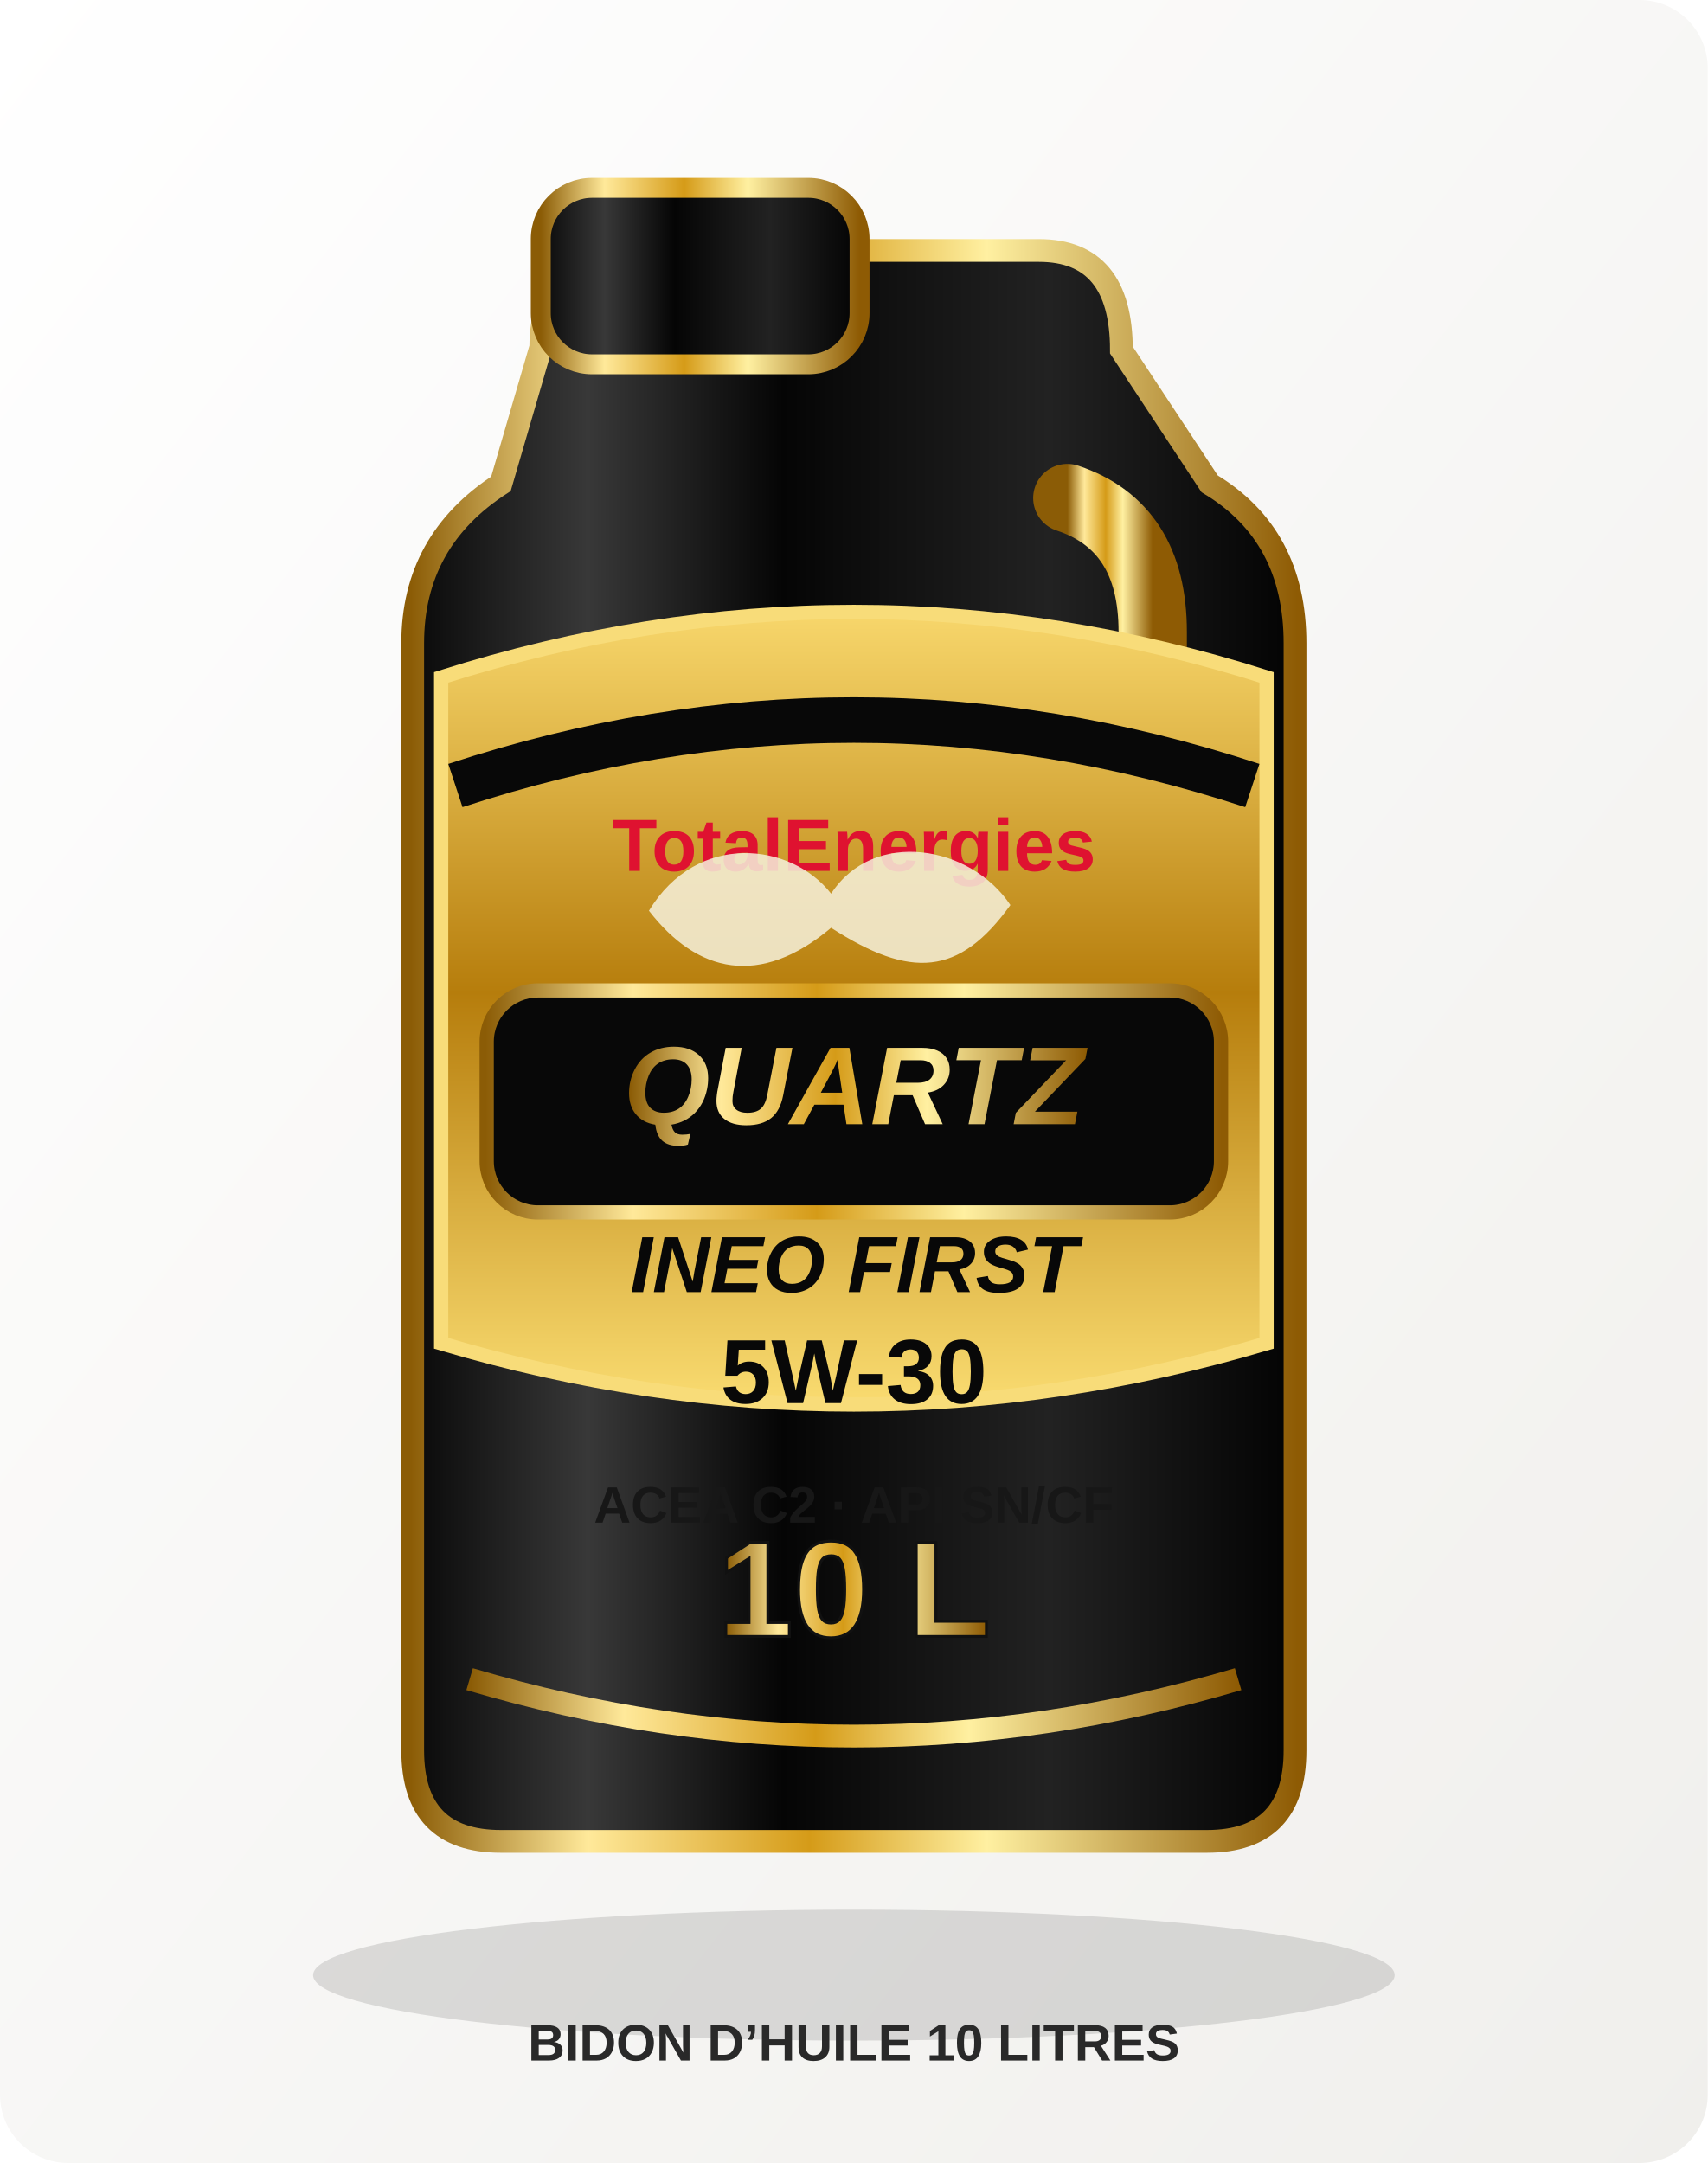
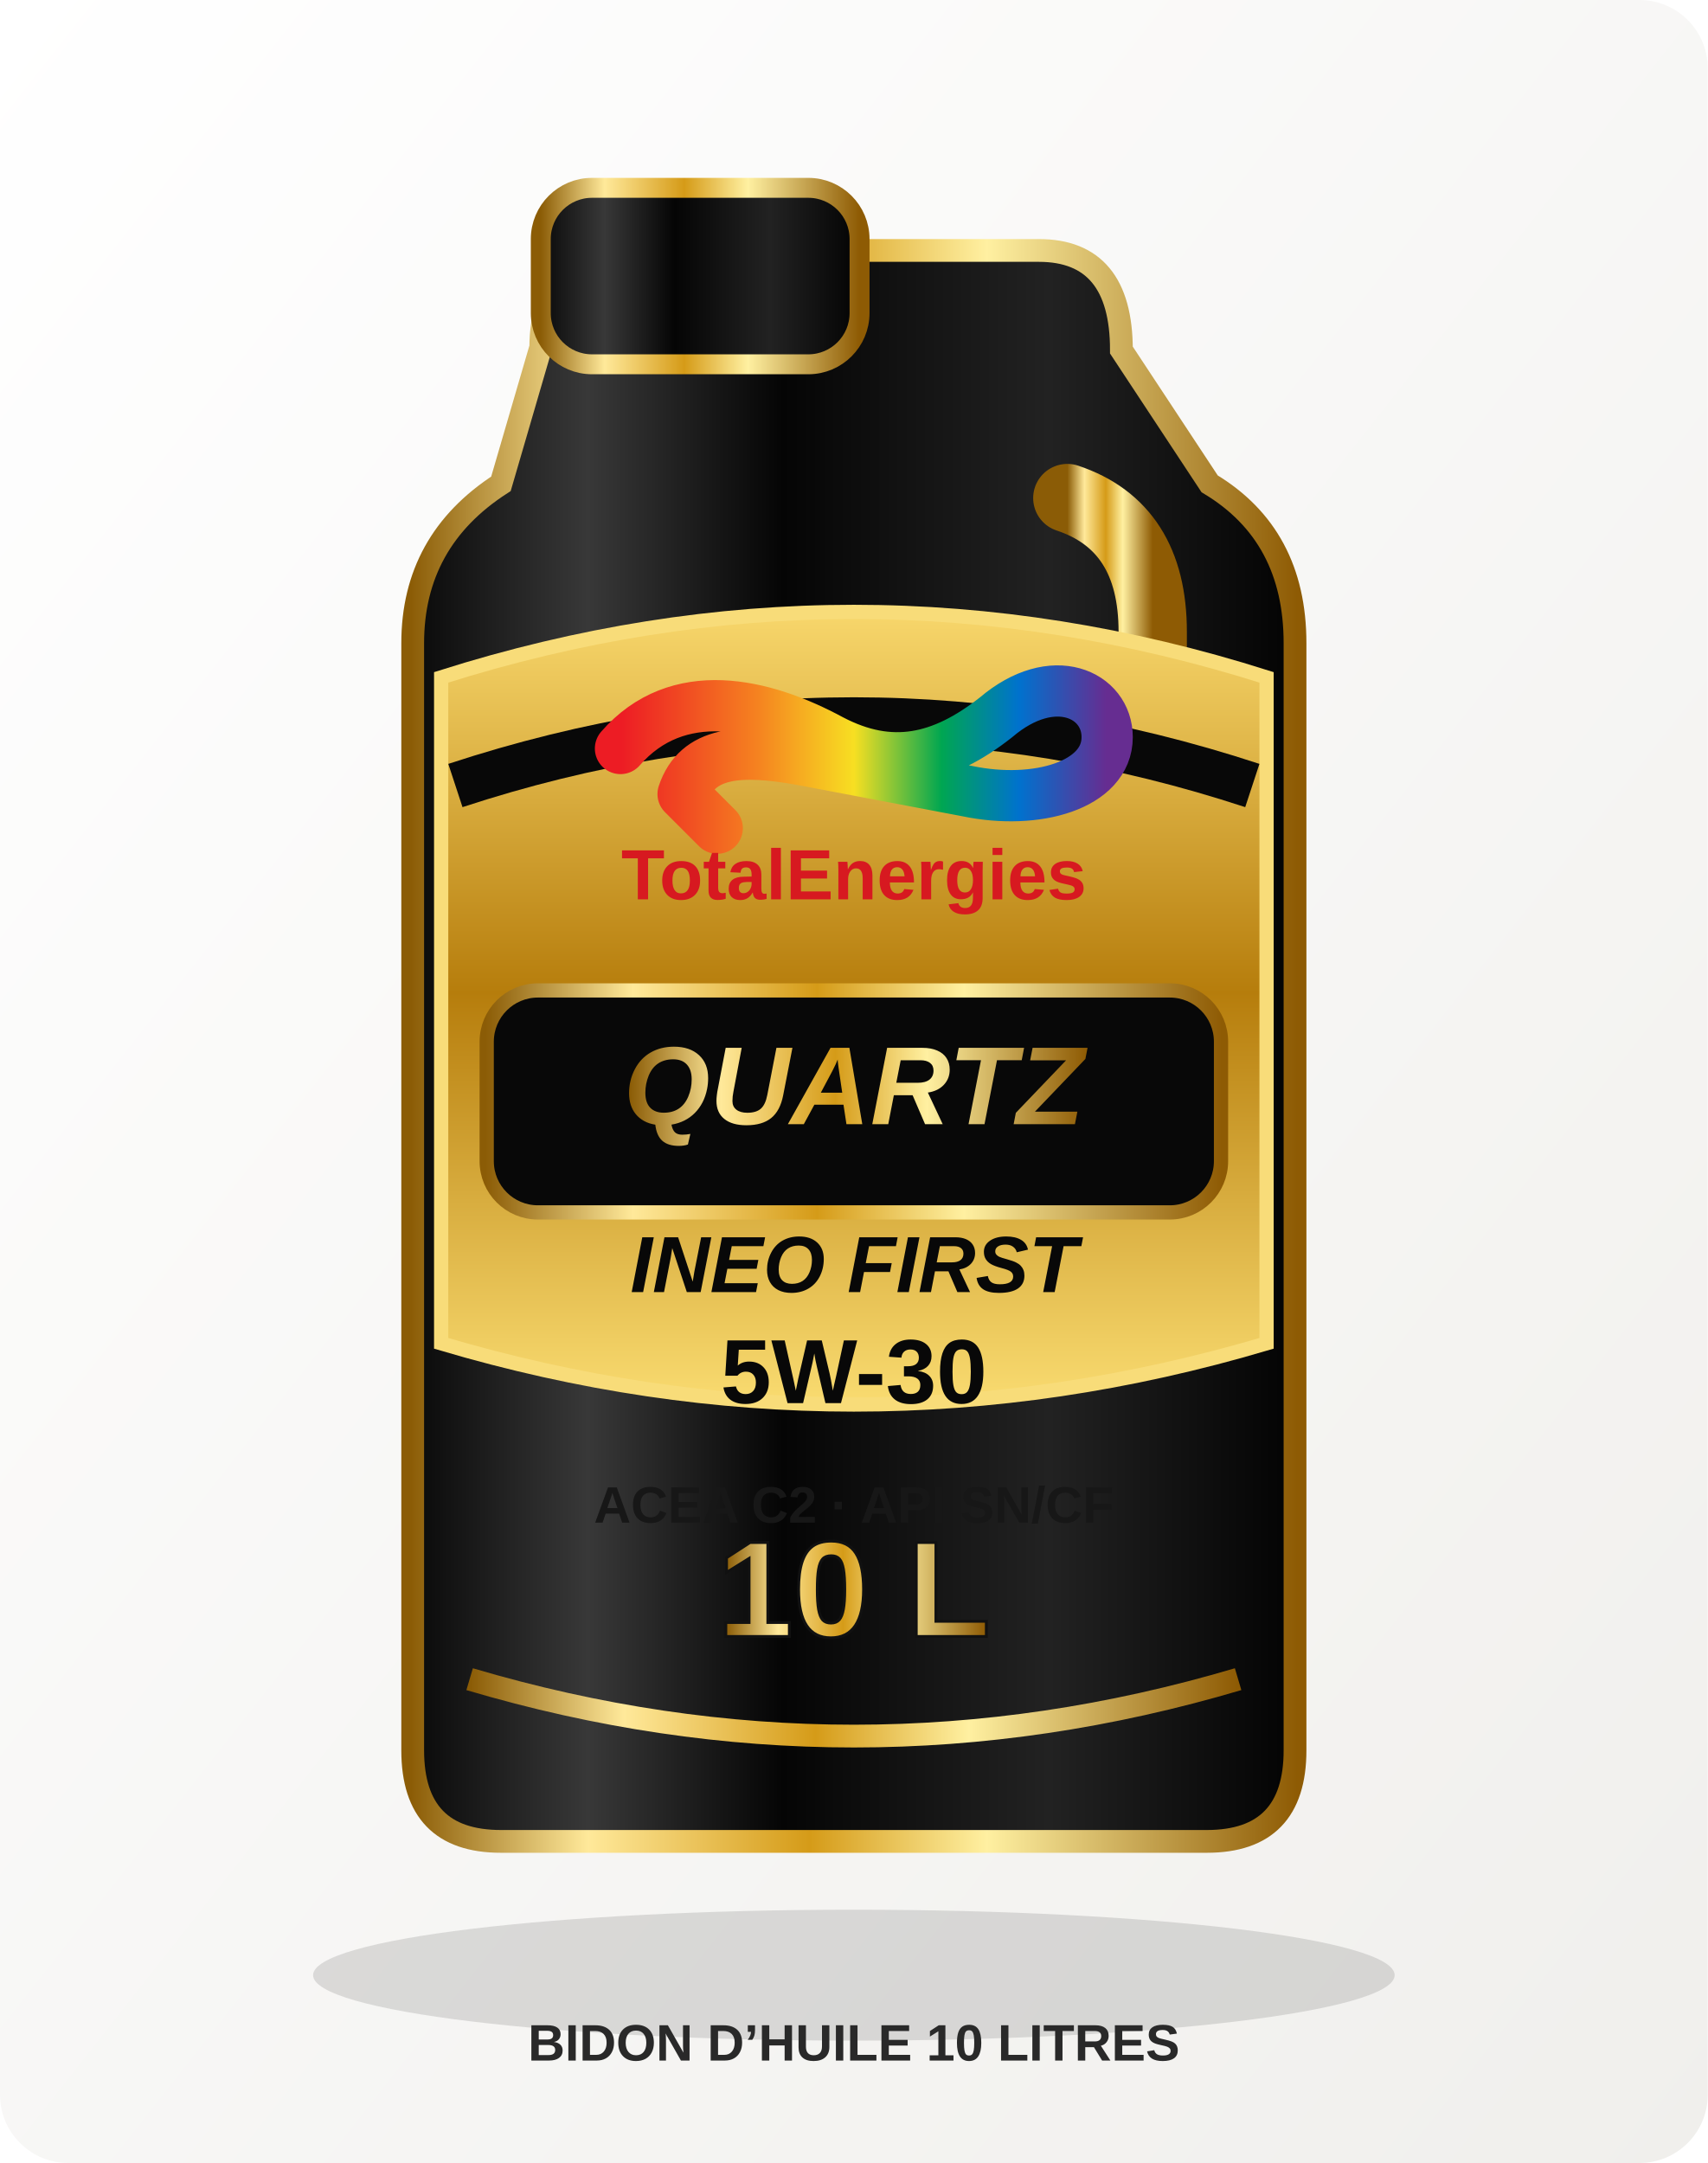
<svg xmlns="http://www.w3.org/2000/svg" viewBox="0 0 600 760" role="img" aria-label="Bidon d’huile 10 litres">
  <defs>
    <linearGradient id="bg" x1="0" y1="0" x2="1" y2="1">
      <stop stop-color="#fff" />
      <stop offset="1" stop-color="#f0efec" />
    </linearGradient>
    <linearGradient id="black" x1="0" y1="0" x2="1" y2="0">
      <stop stop-color="#090909" />
      <stop offset=".2" stop-color="#383838" />
      <stop offset=".42" stop-color="#050505" />
      <stop offset=".72" stop-color="#222" />
      <stop offset="1" stop-color="#030303" />
    </linearGradient>
    <linearGradient id="gold" x1="0" y1="0" x2="1" y2="0">
      <stop stop-color="#8b5c06" />
      <stop offset=".2" stop-color="#ffe99a" />
      <stop offset=".45" stop-color="#d59b18" />
      <stop offset=".65" stop-color="#fff0a1" />
      <stop offset="1" stop-color="#8e5b04" />
    </linearGradient>
    <linearGradient id="label" x1="0" y1="0" x2="0" y2="1">
      <stop stop-color="#f7d66b" />
      <stop offset=".48" stop-color="#b67d0c" />
      <stop offset="1" stop-color="#f9db70" />
    </linearGradient>
  </defs>
  <rect width="600" height="760" rx="24" fill="url(#bg)" />
  <ellipse cx="300" cy="694" rx="190" ry="23" fill="#000" opacity=".12" />
  <path d="M190 122 Q190 88 228 88 H365 Q394 88 394 123 L425 170 Q455 188 455 226 V615 Q455 647 424 647 H176 Q145 647 145 615 V226 Q145 190 176 170 Z" fill="url(#black)" stroke="url(#gold)" stroke-width="8" />
  <rect x="190" y="66" width="112" height="62" rx="18" fill="url(#black)" stroke="url(#gold)" stroke-width="7" />
  <path d="M375 175 Q405 185 405 222 V420 Q405 450 380 455" fill="none" stroke="url(#gold)" stroke-width="24" stroke-linecap="round" />
  <path d="M155 238 Q300 192 445 238 L445 472 Q300 515 155 472 Z" fill="url(#label)" stroke="#f8dc79" stroke-width="5" />
  <path d="M160 276 Q300 230 440 276" fill="none" stroke="#080808" stroke-width="16" />
-   <text x="300" y="306" font-family="Arial,sans-serif" font-size="26" font-weight="800" text-anchor="middle" fill="#df1230">TotalEnergies</text>
-   <path d="M228 320 C245 292 278 296 292 314 C307 291 341 297 355 318 C337 343 320 344 292 326 C267 347 245 342 228 320Z" fill="#f6f1dc" opacity=".85" />
+   <defs>
+     <linearGradient id="brandRainbow" x1="0" y1="0" x2="1" y2="0">
+       <stop stop-color="#ed1c24" />
+       <stop offset=".28" stop-color="#f58220" />
+       <stop offset=".48" stop-color="#f7df22" />
+       <stop offset=".66" stop-color="#00a651" />
+       <stop offset=".82" stop-color="#0072ce" />
+       <stop offset="1" stop-color="#662d91" />
+     </linearGradient>
+   </defs>
+   <path d="M218 263 C238 240 268 247 292 260 C313 271 331 267 350 252 C370 235 389 244 389 259 C389 276 364 283 340 278 L282 267 C260 263 245 264 240 279 L252 291" fill="none" stroke="url(#brandRainbow)" stroke-width="18" stroke-linecap="round" stroke-linejoin="round" />
+   <text x="300" y="316" font-family="Arial,sans-serif" font-size="25" font-weight="800" text-anchor="middle" fill="#d71920">TotalEnergies</text>
  <rect x="171" y="348" width="258" height="78" rx="18" fill="#080808" stroke="url(#gold)" stroke-width="5" />
  <text x="300" y="395" font-family="Arial,sans-serif" font-size="39" font-style="italic" font-weight="900" text-anchor="middle" fill="url(#gold)">QUARTZ</text>
  <text x="300" y="454" font-family="Arial,sans-serif" font-size="28" font-style="italic" font-weight="800" text-anchor="middle" fill="#080808">INEO FIRST</text>
  <text x="300" y="493" font-family="Arial,sans-serif" font-size="32" font-weight="900" text-anchor="middle" fill="#080808">5W-30</text>
  <text x="300" y="535" font-family="Arial,sans-serif" font-size="18" font-weight="700" text-anchor="middle" fill="#171717">ACEA C2 · API SN/CF</text>
  <text x="300" y="575" font-family="Arial,sans-serif" font-size="48" font-weight="900" text-anchor="middle" fill="url(#gold)" stroke="#111" stroke-width="1">10 L</text>
  <path d="M165 590 Q300 630 435 590" stroke="url(#gold)" stroke-width="8" fill="none" />
  <text x="300" y="724" font-family="Arial,sans-serif" font-size="18" font-weight="700" text-anchor="middle" fill="#292929">BIDON D’HUILE 10 LITRES</text>
</svg>
